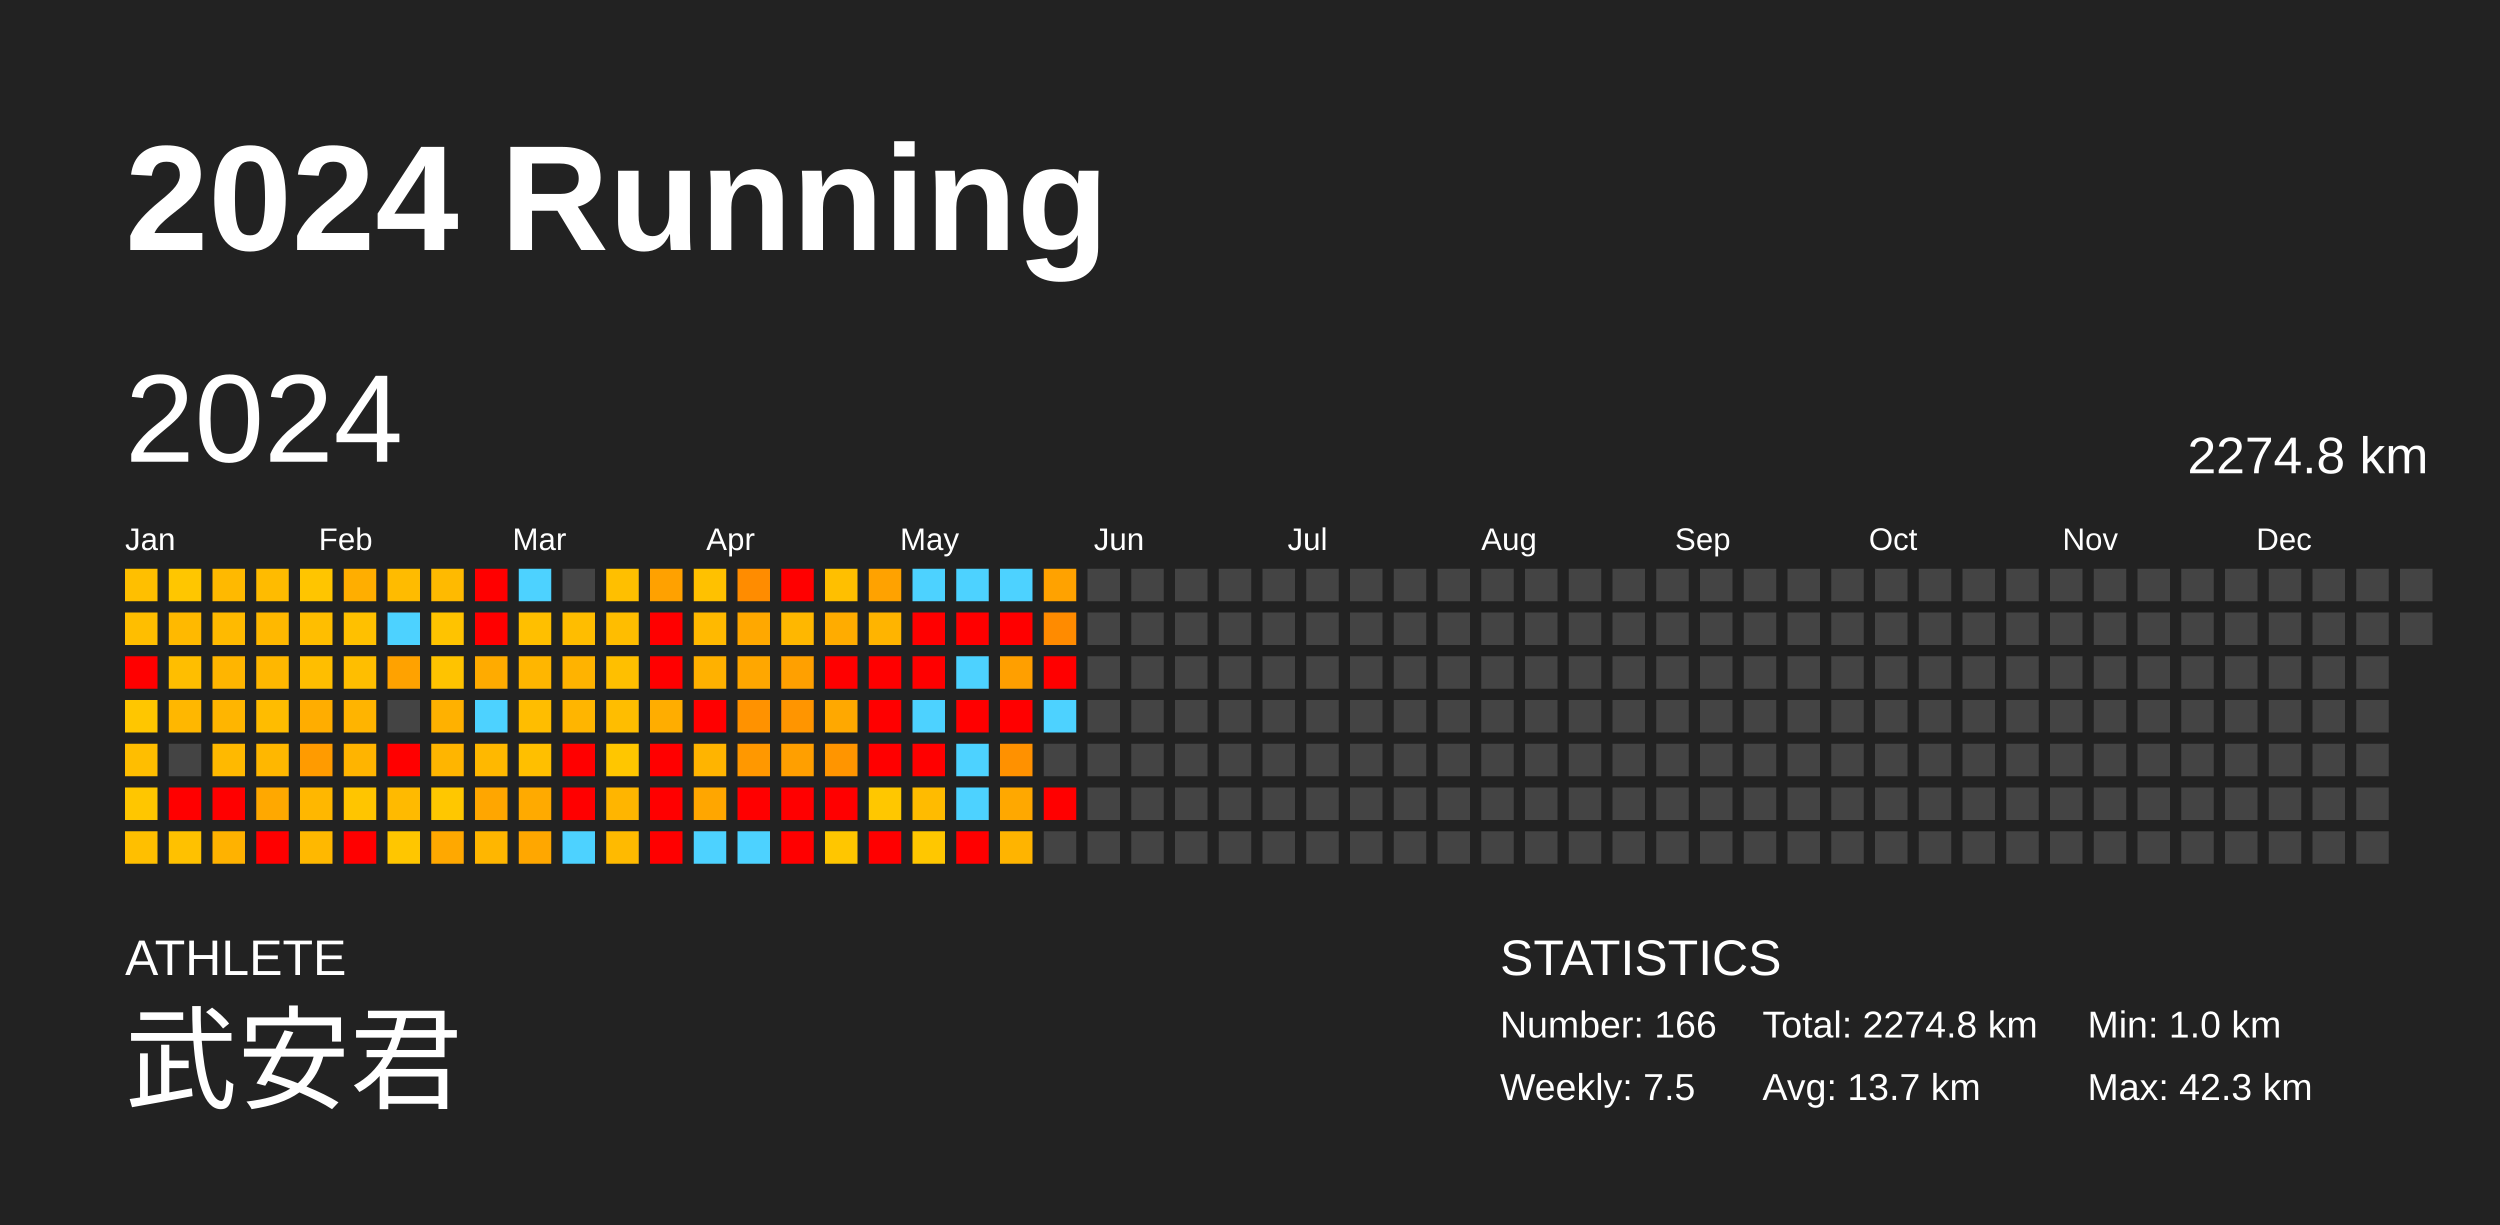
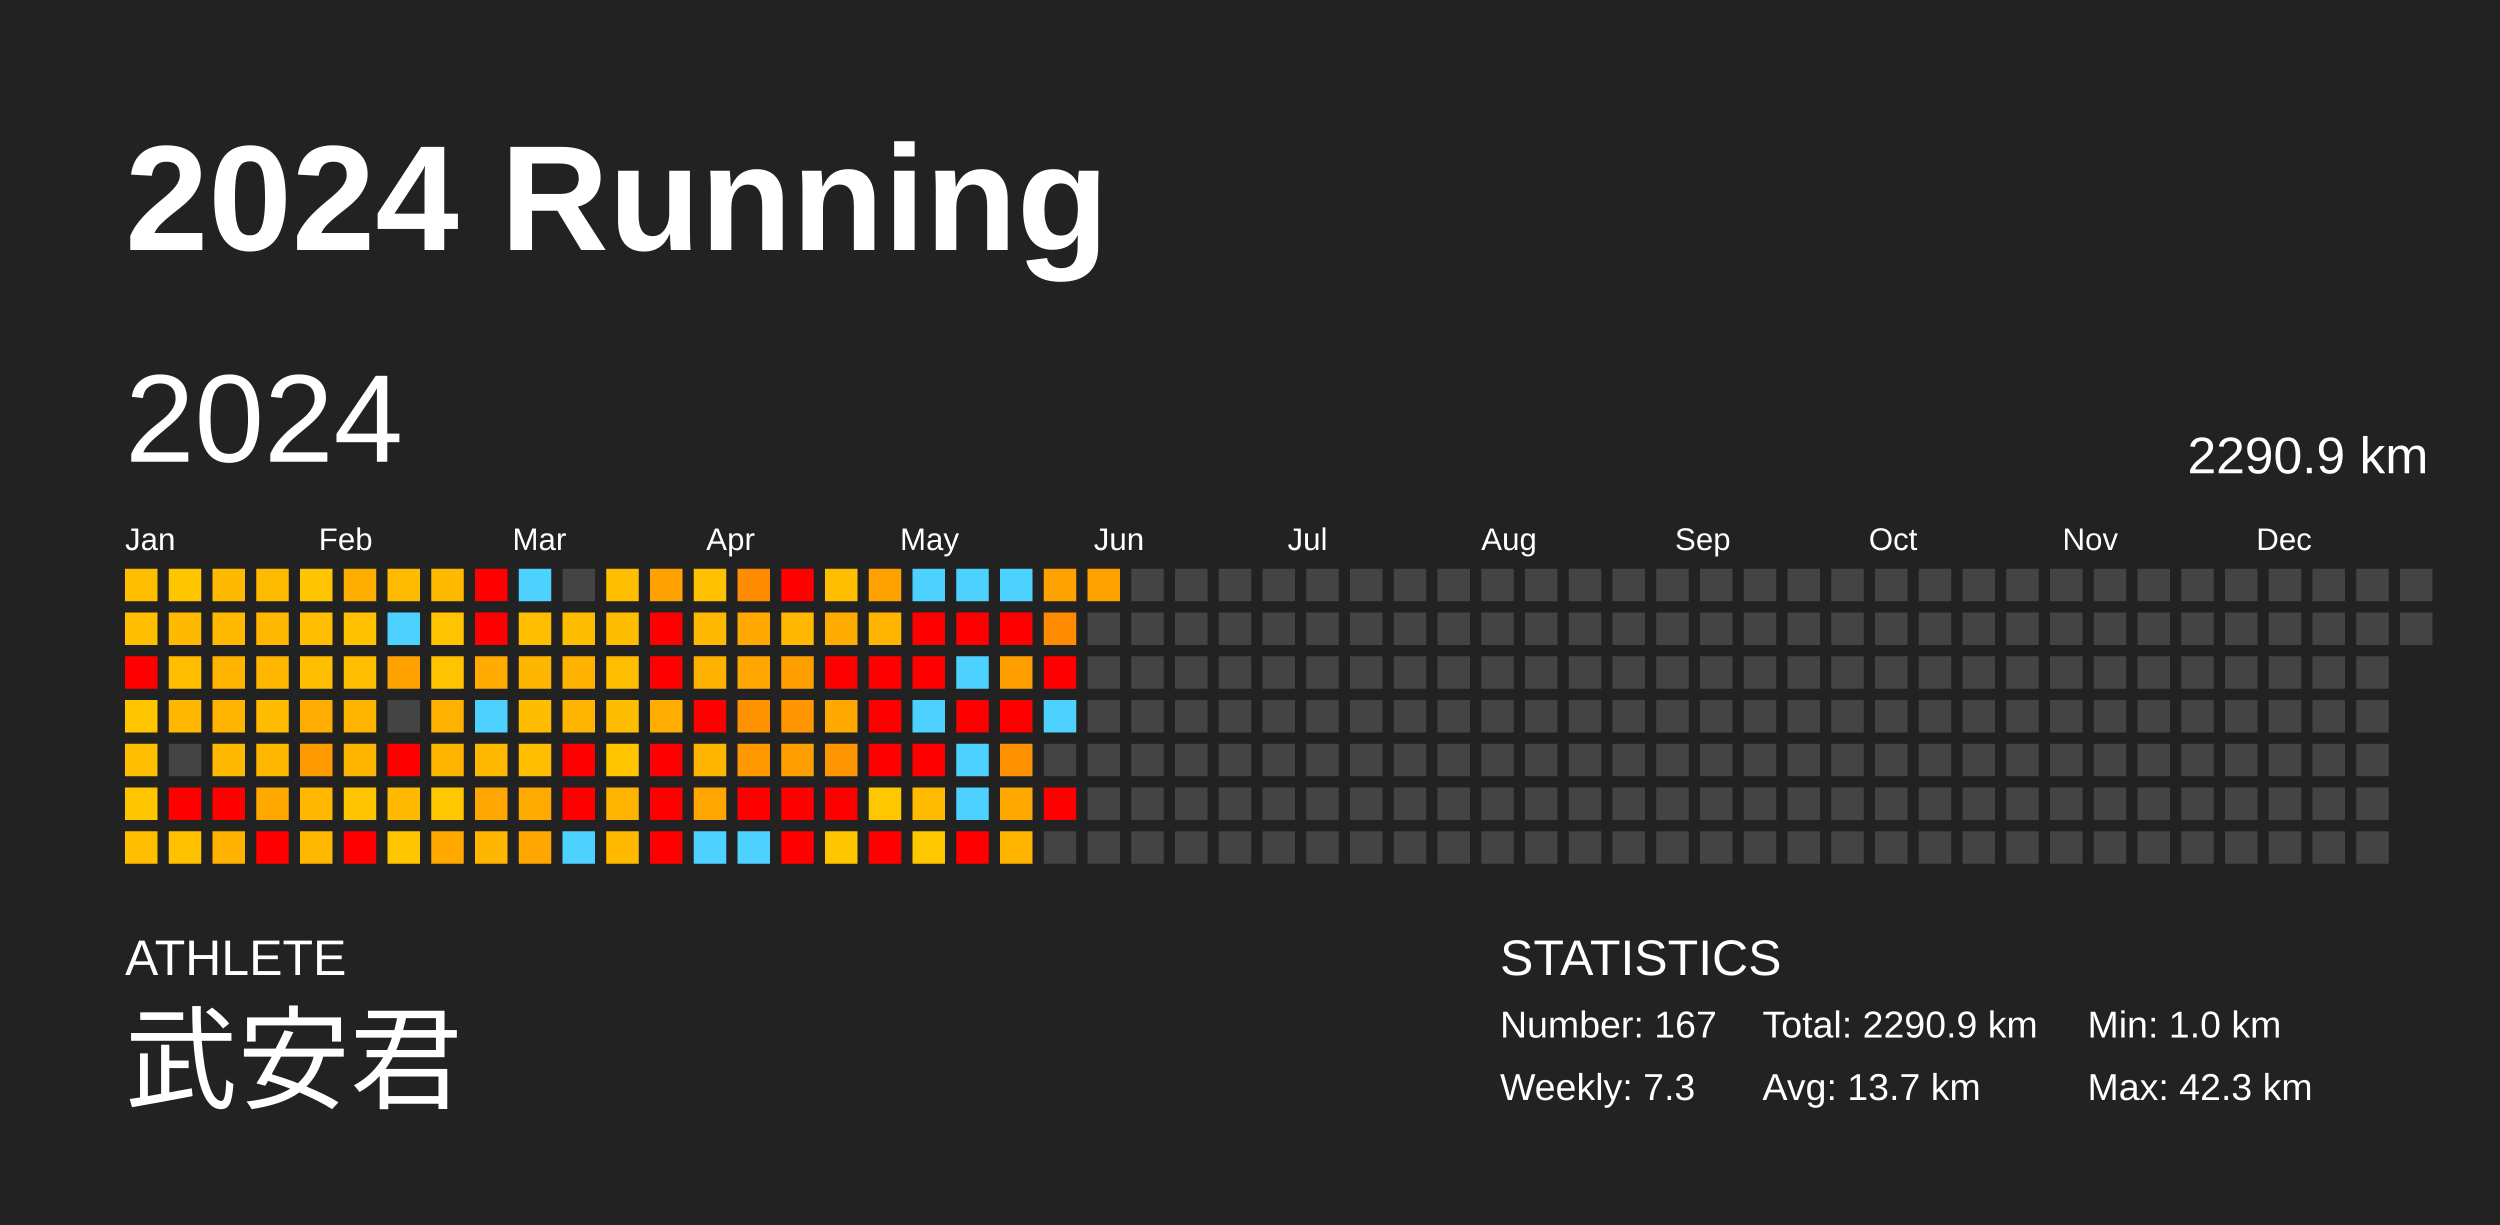
<svg xmlns="http://www.w3.org/2000/svg" baseProfile="full" height="98mm" version="1.1" viewBox="0,0,200,98" width="200mm">
  <defs />
  <rect fill="#222222" height="98" width="200" x="0" y="0" />
  <text fill="#FFFFFF" style="font-size:12px; font-family:Arial; font-weight:bold;" x="10" y="20">2024 Running</text>
  <text fill="#FFFFFF" style="font-size:4px; font-family:Arial" x="10" y="78">ATHLETE</text>
  <text fill="#FFFFFF" style="font-size:9px; font-family:Arial" x="10" y="88">武安君</text>
  <text fill="#FFFFFF" style="font-size:4px; font-family:Arial" x="120" y="78">STATISTICS</text>
-   <text fill="#FFFFFF" style="font-size:3px; font-family:Arial" x="120" y="83">Number: 166</text>
-   <text fill="#FFFFFF" style="font-size:3px; font-family:Arial" x="120" y="88">Weekly: 7.5</text>
-   <text fill="#FFFFFF" style="font-size:3px; font-family:Arial" x="141" y="83">Total: 2274.8 km</text>
+   <text fill="#FFFFFF" style="font-size:3px; font-family:Arial" x="120" y="83">Number: 167</text>
+   <text fill="#FFFFFF" style="font-size:3px; font-family:Arial" x="120" y="88">Weekly: 7.3</text>
+   <text fill="#FFFFFF" style="font-size:3px; font-family:Arial" x="141" y="83">Total: 2290.9 km</text>
  <text fill="#FFFFFF" style="font-size:3px; font-family:Arial" x="141" y="88">Avg: 13.7 km</text>
  <text fill="#FFFFFF" style="font-size:3px; font-family:Arial" x="167" y="83">Min: 1.0 km</text>
  <text fill="#FFFFFF" style="font-size:3px; font-family:Arial" x="167" y="88">Max: 42.3 km</text>
  <text dominant-baseline="hanging" fill="#FFFFFF" style="font-size:10.0px; font-family:Arial;" x="10" y="30">2024</text>
-   <text dominant-baseline="hanging" fill="#FFFFFF" style="font-size:4.125px; font-family:Arial;" x="175" y="35">2274.8 km</text>
+   <text dominant-baseline="hanging" fill="#FFFFFF" style="font-size:4.125px; font-family:Arial;" x="175" y="35">2290.9 km</text>
  <text fill="#FFFFFF" style="font-size:2.5px; font-family:Arial" x="10.0" y="44">Jan</text>
  <text fill="#FFFFFF" style="font-size:2.5px; font-family:Arial" x="25.5" y="44">Feb</text>
  <text fill="#FFFFFF" style="font-size:2.5px; font-family:Arial" x="41.0" y="44">Mar</text>
  <text fill="#FFFFFF" style="font-size:2.5px; font-family:Arial" x="56.5" y="44">Apr</text>
  <text fill="#FFFFFF" style="font-size:2.5px; font-family:Arial" x="72.0" y="44">May</text>
  <text fill="#FFFFFF" style="font-size:2.5px; font-family:Arial" x="87.5" y="44">Jun</text>
  <text fill="#FFFFFF" style="font-size:2.5px; font-family:Arial" x="103.0" y="44">Jul</text>
  <text fill="#FFFFFF" style="font-size:2.5px; font-family:Arial" x="118.5" y="44">Aug</text>
  <text fill="#FFFFFF" style="font-size:2.5px; font-family:Arial" x="134.0" y="44">Sep</text>
  <text fill="#FFFFFF" style="font-size:2.5px; font-family:Arial" x="149.5" y="44">Oct</text>
  <text fill="#FFFFFF" style="font-size:2.5px; font-family:Arial" x="165.0" y="44">Nov</text>
  <text fill="#FFFFFF" style="font-size:2.5px; font-family:Arial" x="180.5" y="44">Dec</text>
  <rect fill="#ffbf00" height="2.6" width="2.6" x="10.0" y="45.5" />
  <rect fill="#ffbe00" height="2.6" width="2.6" x="10.0" y="49.0" />
  <rect fill="red" height="2.6" width="2.6" x="10.0" y="52.5" />
  <rect fill="#ffc600" height="2.6" width="2.6" x="10.0" y="56.0" />
  <rect fill="#ffbe00" height="2.6" width="2.6" x="10.0" y="59.5" />
  <rect fill="#ffc600" height="2.6" width="2.6" x="10.0" y="63.0" />
  <rect fill="#ffbf00" height="2.6" width="2.6" x="10.0" y="66.5" />
  <rect fill="#ffc600" height="2.6" width="2.6" x="13.5" y="45.5" />
  <rect fill="#ffb900" height="2.6" width="2.6" x="13.5" y="49.0" />
  <rect fill="#ffbe00" height="2.6" width="2.6" x="13.5" y="52.5" />
  <rect fill="#ffb700" height="2.6" width="2.6" x="13.5" y="56.0" />
  <rect fill="#444444" height="2.6" width="2.6" x="13.5" y="59.5" />
  <rect fill="red" height="2.6" width="2.6" x="13.5" y="63.0" />
  <rect fill="#ffc100" height="2.6" width="2.6" x="13.5" y="66.5" />
  <rect fill="#ffb900" height="2.6" width="2.6" x="17.0" y="45.5" />
  <rect fill="#ffba00" height="2.6" width="2.6" x="17.0" y="49.0" />
  <rect fill="#ffb500" height="2.6" width="2.6" x="17.0" y="52.5" />
  <rect fill="#ffb500" height="2.6" width="2.6" x="17.0" y="56.0" />
  <rect fill="#ffb900" height="2.6" width="2.6" x="17.0" y="59.5" />
  <rect fill="red" height="2.6" width="2.6" x="17.0" y="63.0" />
  <rect fill="#ffb200" height="2.6" width="2.6" x="17.0" y="66.5" />
  <rect fill="#ffbb00" height="2.6" width="2.6" x="20.5" y="45.5" />
  <rect fill="#ffb800" height="2.6" width="2.6" x="20.5" y="49.0" />
  <rect fill="#ffb700" height="2.6" width="2.6" x="20.5" y="52.5" />
  <rect fill="#ffbc00" height="2.6" width="2.6" x="20.5" y="56.0" />
  <rect fill="#ffb700" height="2.6" width="2.6" x="20.5" y="59.5" />
  <rect fill="#ffa800" height="2.6" width="2.6" x="20.5" y="63.0" />
  <rect fill="red" height="2.6" width="2.6" x="20.5" y="66.5" />
  <rect fill="#ffc500" height="2.6" width="2.6" x="24.0" y="45.5" />
  <rect fill="#ffbe00" height="2.6" width="2.6" x="24.0" y="49.0" />
  <rect fill="#ffbe00" height="2.6" width="2.6" x="24.0" y="52.5" />
  <rect fill="#ffad00" height="2.6" width="2.6" x="24.0" y="56.0" />
  <rect fill="#ff9b00" height="2.6" width="2.6" x="24.0" y="59.5" />
  <rect fill="#ffb700" height="2.6" width="2.6" x="24.0" y="63.0" />
  <rect fill="#ffb800" height="2.6" width="2.6" x="24.0" y="66.5" />
  <rect fill="#ffae00" height="2.6" width="2.6" x="27.5" y="45.5" />
  <rect fill="#ffc000" height="2.6" width="2.6" x="27.5" y="49.0" />
  <rect fill="#ffbe00" height="2.6" width="2.6" x="27.5" y="52.5" />
  <rect fill="#ffb400" height="2.6" width="2.6" x="27.5" y="56.0" />
  <rect fill="#ffb400" height="2.6" width="2.6" x="27.5" y="59.5" />
  <rect fill="#ffc500" height="2.6" width="2.6" x="27.5" y="63.0" />
  <rect fill="red" height="2.6" width="2.6" x="27.5" y="66.5" />
  <rect fill="#ffbb00" height="2.6" width="2.6" x="31.0" y="45.5" />
  <rect fill="#4dd2ff" height="2.6" width="2.6" x="31.0" y="49.0" />
  <rect fill="#ffa200" height="2.6" width="2.6" x="31.0" y="52.5" />
  <rect fill="#444444" height="2.6" width="2.6" x="31.0" y="56.0" />
  <rect fill="red" height="2.6" width="2.6" x="31.0" y="59.5" />
  <rect fill="#ffba00" height="2.6" width="2.6" x="31.0" y="63.0" />
  <rect fill="#ffc600" height="2.6" width="2.6" x="31.0" y="66.5" />
  <rect fill="#ffba00" height="2.6" width="2.6" x="34.5" y="45.5" />
  <rect fill="#ffc300" height="2.6" width="2.6" x="34.5" y="49.0" />
  <rect fill="#ffc300" height="2.6" width="2.6" x="34.5" y="52.5" />
  <rect fill="#ffb100" height="2.6" width="2.6" x="34.5" y="56.0" />
  <rect fill="#ffb500" height="2.6" width="2.6" x="34.5" y="59.5" />
  <rect fill="#ffc700" height="2.6" width="2.6" x="34.5" y="63.0" />
  <rect fill="#ffa800" height="2.6" width="2.6" x="34.5" y="66.5" />
  <rect fill="red" height="2.6" width="2.6" x="38.0" y="45.5" />
  <rect fill="red" height="2.6" width="2.6" x="38.0" y="49.0" />
  <rect fill="#ffab00" height="2.6" width="2.6" x="38.0" y="52.5" />
  <rect fill="#4dd2ff" height="2.6" width="2.6" x="38.0" y="56.0" />
  <rect fill="#ffb800" height="2.6" width="2.6" x="38.0" y="59.5" />
  <rect fill="#ffa600" height="2.6" width="2.6" x="38.0" y="63.0" />
  <rect fill="#ffb600" height="2.6" width="2.6" x="38.0" y="66.5" />
  <rect fill="#4dd2ff" height="2.6" width="2.6" x="41.5" y="45.5" />
  <rect fill="#ffbf00" height="2.6" width="2.6" x="41.5" y="49.0" />
  <rect fill="#ffb600" height="2.6" width="2.6" x="41.5" y="52.5" />
  <rect fill="#ffbd00" height="2.6" width="2.6" x="41.5" y="56.0" />
  <rect fill="#ffbf00" height="2.6" width="2.6" x="41.5" y="59.5" />
  <rect fill="#ffaa00" height="2.6" width="2.6" x="41.5" y="63.0" />
  <rect fill="#ffa700" height="2.6" width="2.6" x="41.5" y="66.5" />
  <rect fill="#444444" height="2.6" width="2.6" x="45.0" y="45.5" />
  <rect fill="#ffbd00" height="2.6" width="2.6" x="45.0" y="49.0" />
  <rect fill="#ffb300" height="2.6" width="2.6" x="45.0" y="52.5" />
  <rect fill="#ffb500" height="2.6" width="2.6" x="45.0" y="56.0" />
  <rect fill="red" height="2.6" width="2.6" x="45.0" y="59.5" />
  <rect fill="red" height="2.6" width="2.6" x="45.0" y="63.0" />
  <rect fill="#4dd2ff" height="2.6" width="2.6" x="45.0" y="66.5" />
  <rect fill="#ffbf00" height="2.6" width="2.6" x="48.5" y="45.5" />
  <rect fill="#ffbd00" height="2.6" width="2.6" x="48.5" y="49.0" />
  <rect fill="#ffbf00" height="2.6" width="2.6" x="48.5" y="52.5" />
  <rect fill="#ffbd00" height="2.6" width="2.6" x="48.5" y="56.0" />
  <rect fill="#ffc600" height="2.6" width="2.6" x="48.5" y="59.5" />
  <rect fill="#ffb500" height="2.6" width="2.6" x="48.5" y="63.0" />
  <rect fill="#ffba00" height="2.6" width="2.6" x="48.5" y="66.5" />
  <rect fill="#ffa100" height="2.6" width="2.6" x="52.0" y="45.5" />
  <rect fill="red" height="2.6" width="2.6" x="52.0" y="49.0" />
  <rect fill="red" height="2.6" width="2.6" x="52.0" y="52.5" />
  <rect fill="#ffad00" height="2.6" width="2.6" x="52.0" y="56.0" />
  <rect fill="red" height="2.6" width="2.6" x="52.0" y="59.5" />
  <rect fill="red" height="2.6" width="2.6" x="52.0" y="63.0" />
  <rect fill="red" height="2.6" width="2.6" x="52.0" y="66.5" />
  <rect fill="#ffc100" height="2.6" width="2.6" x="55.5" y="45.5" />
  <rect fill="#ffb900" height="2.6" width="2.6" x="55.5" y="49.0" />
  <rect fill="#ffb100" height="2.6" width="2.6" x="55.5" y="52.5" />
  <rect fill="red" height="2.6" width="2.6" x="55.5" y="56.0" />
  <rect fill="#ffb400" height="2.6" width="2.6" x="55.5" y="59.5" />
  <rect fill="#ffa600" height="2.6" width="2.6" x="55.5" y="63.0" />
  <rect fill="#4dd2ff" height="2.6" width="2.6" x="55.5" y="66.5" />
  <rect fill="#ff8c00" height="2.6" width="2.6" x="59.0" y="45.5" />
  <rect fill="#ffa800" height="2.6" width="2.6" x="59.0" y="49.0" />
  <rect fill="#ffa700" height="2.6" width="2.6" x="59.0" y="52.5" />
  <rect fill="#ff9200" height="2.6" width="2.6" x="59.0" y="56.0" />
  <rect fill="#ff9800" height="2.6" width="2.6" x="59.0" y="59.5" />
  <rect fill="red" height="2.6" width="2.6" x="59.0" y="63.0" />
  <rect fill="#4dd2ff" height="2.6" width="2.6" x="59.0" y="66.5" />
  <rect fill="red" height="2.6" width="2.6" x="62.5" y="45.5" />
  <rect fill="#ffb700" height="2.6" width="2.6" x="62.5" y="49.0" />
  <rect fill="#ffa000" height="2.6" width="2.6" x="62.5" y="52.5" />
  <rect fill="#ff9500" height="2.6" width="2.6" x="62.5" y="56.0" />
  <rect fill="#ff9f00" height="2.6" width="2.6" x="62.5" y="59.5" />
  <rect fill="red" height="2.6" width="2.6" x="62.5" y="63.0" />
  <rect fill="red" height="2.6" width="2.6" x="62.5" y="66.5" />
  <rect fill="#ffbf00" height="2.6" width="2.6" x="66.0" y="45.5" />
  <rect fill="#ffac00" height="2.6" width="2.6" x="66.0" y="49.0" />
  <rect fill="red" height="2.6" width="2.6" x="66.0" y="52.5" />
  <rect fill="#ffa800" height="2.6" width="2.6" x="66.0" y="56.0" />
  <rect fill="#ff9500" height="2.6" width="2.6" x="66.0" y="59.5" />
  <rect fill="red" height="2.6" width="2.6" x="66.0" y="63.0" />
  <rect fill="#ffc600" height="2.6" width="2.6" x="66.0" y="66.5" />
  <rect fill="#ffa200" height="2.6" width="2.6" x="69.5" y="45.5" />
  <rect fill="#ffb400" height="2.6" width="2.6" x="69.5" y="49.0" />
  <rect fill="red" height="2.6" width="2.6" x="69.5" y="52.5" />
  <rect fill="red" height="2.6" width="2.6" x="69.5" y="56.0" />
  <rect fill="red" height="2.6" width="2.6" x="69.5" y="59.5" />
  <rect fill="#ffc700" height="2.6" width="2.6" x="69.5" y="63.0" />
  <rect fill="red" height="2.6" width="2.6" x="69.5" y="66.5" />
  <rect fill="#4dd2ff" height="2.6" width="2.6" x="73.0" y="45.5" />
  <rect fill="red" height="2.6" width="2.6" x="73.0" y="49.0" />
  <rect fill="red" height="2.6" width="2.6" x="73.0" y="52.5" />
  <rect fill="#4dd2ff" height="2.6" width="2.6" x="73.0" y="56.0" />
  <rect fill="red" height="2.6" width="2.6" x="73.0" y="59.5" />
  <rect fill="#ffbb00" height="2.6" width="2.6" x="73.0" y="63.0" />
  <rect fill="#ffc700" height="2.6" width="2.6" x="73.0" y="66.5" />
  <rect fill="#4dd2ff" height="2.6" width="2.6" x="76.5" y="45.5" />
  <rect fill="red" height="2.6" width="2.6" x="76.5" y="49.0" />
  <rect fill="#4dd2ff" height="2.6" width="2.6" x="76.5" y="52.5" />
  <rect fill="red" height="2.6" width="2.6" x="76.5" y="56.0" />
  <rect fill="#4dd2ff" height="2.6" width="2.6" x="76.5" y="59.5" />
  <rect fill="#4dd2ff" height="2.6" width="2.6" x="76.5" y="63.0" />
  <rect fill="red" height="2.6" width="2.6" x="76.5" y="66.5" />
  <rect fill="#4dd2ff" height="2.6" width="2.6" x="80.0" y="45.5" />
  <rect fill="red" height="2.6" width="2.6" x="80.0" y="49.0" />
  <rect fill="#ff9f00" height="2.6" width="2.6" x="80.0" y="52.5" />
  <rect fill="red" height="2.6" width="2.6" x="80.0" y="56.0" />
  <rect fill="#ff9100" height="2.6" width="2.6" x="80.0" y="59.5" />
  <rect fill="#ffa800" height="2.6" width="2.6" x="80.0" y="63.0" />
  <rect fill="#ffb400" height="2.6" width="2.6" x="80.0" y="66.5" />
  <rect fill="#ffa200" height="2.6" width="2.6" x="83.5" y="45.5" />
  <rect fill="#ff8b00" height="2.6" width="2.6" x="83.5" y="49.0" />
  <rect fill="red" height="2.6" width="2.6" x="83.5" y="52.5" />
  <rect fill="#4dd2ff" height="2.6" width="2.6" x="83.5" y="56.0" />
  <rect fill="#444444" height="2.6" width="2.6" x="83.5" y="59.5" />
  <rect fill="red" height="2.6" width="2.6" x="83.5" y="63.0" />
  <rect fill="#444444" height="2.6" width="2.6" x="83.5" y="66.5" />
-   <rect fill="#444444" height="2.6" width="2.6" x="87.0" y="45.5" />
+   <rect fill="#ffa200" height="2.6" width="2.6" x="87.0" y="45.5" />
  <rect fill="#444444" height="2.6" width="2.6" x="87.0" y="49.0" />
  <rect fill="#444444" height="2.6" width="2.6" x="87.0" y="52.5" />
  <rect fill="#444444" height="2.6" width="2.6" x="87.0" y="56.0" />
  <rect fill="#444444" height="2.6" width="2.6" x="87.0" y="59.5" />
  <rect fill="#444444" height="2.6" width="2.6" x="87.0" y="63.0" />
  <rect fill="#444444" height="2.6" width="2.6" x="87.0" y="66.5" />
  <rect fill="#444444" height="2.6" width="2.6" x="90.5" y="45.5" />
  <rect fill="#444444" height="2.6" width="2.6" x="90.5" y="49.0" />
  <rect fill="#444444" height="2.6" width="2.6" x="90.5" y="52.5" />
  <rect fill="#444444" height="2.6" width="2.6" x="90.5" y="56.0" />
  <rect fill="#444444" height="2.6" width="2.6" x="90.5" y="59.5" />
  <rect fill="#444444" height="2.6" width="2.6" x="90.5" y="63.0" />
  <rect fill="#444444" height="2.6" width="2.6" x="90.5" y="66.5" />
  <rect fill="#444444" height="2.6" width="2.6" x="94.0" y="45.5" />
  <rect fill="#444444" height="2.6" width="2.6" x="94.0" y="49.0" />
  <rect fill="#444444" height="2.6" width="2.6" x="94.0" y="52.5" />
  <rect fill="#444444" height="2.6" width="2.6" x="94.0" y="56.0" />
  <rect fill="#444444" height="2.6" width="2.6" x="94.0" y="59.5" />
  <rect fill="#444444" height="2.6" width="2.6" x="94.0" y="63.0" />
  <rect fill="#444444" height="2.6" width="2.6" x="94.0" y="66.5" />
  <rect fill="#444444" height="2.6" width="2.6" x="97.5" y="45.5" />
  <rect fill="#444444" height="2.6" width="2.6" x="97.5" y="49.0" />
  <rect fill="#444444" height="2.6" width="2.6" x="97.5" y="52.5" />
  <rect fill="#444444" height="2.6" width="2.6" x="97.5" y="56.0" />
  <rect fill="#444444" height="2.6" width="2.6" x="97.5" y="59.5" />
  <rect fill="#444444" height="2.6" width="2.6" x="97.5" y="63.0" />
  <rect fill="#444444" height="2.6" width="2.6" x="97.5" y="66.5" />
  <rect fill="#444444" height="2.6" width="2.6" x="101.0" y="45.5" />
  <rect fill="#444444" height="2.6" width="2.6" x="101.0" y="49.0" />
  <rect fill="#444444" height="2.6" width="2.6" x="101.0" y="52.5" />
  <rect fill="#444444" height="2.6" width="2.6" x="101.0" y="56.0" />
  <rect fill="#444444" height="2.6" width="2.6" x="101.0" y="59.5" />
  <rect fill="#444444" height="2.6" width="2.6" x="101.0" y="63.0" />
  <rect fill="#444444" height="2.6" width="2.6" x="101.0" y="66.5" />
  <rect fill="#444444" height="2.6" width="2.6" x="104.5" y="45.5" />
  <rect fill="#444444" height="2.6" width="2.6" x="104.5" y="49.0" />
  <rect fill="#444444" height="2.6" width="2.6" x="104.5" y="52.5" />
  <rect fill="#444444" height="2.6" width="2.6" x="104.5" y="56.0" />
  <rect fill="#444444" height="2.6" width="2.6" x="104.5" y="59.5" />
  <rect fill="#444444" height="2.6" width="2.6" x="104.5" y="63.0" />
  <rect fill="#444444" height="2.6" width="2.6" x="104.5" y="66.5" />
  <rect fill="#444444" height="2.6" width="2.6" x="108.0" y="45.5" />
  <rect fill="#444444" height="2.6" width="2.6" x="108.0" y="49.0" />
  <rect fill="#444444" height="2.6" width="2.6" x="108.0" y="52.5" />
  <rect fill="#444444" height="2.6" width="2.6" x="108.0" y="56.0" />
  <rect fill="#444444" height="2.6" width="2.6" x="108.0" y="59.5" />
  <rect fill="#444444" height="2.6" width="2.6" x="108.0" y="63.0" />
  <rect fill="#444444" height="2.6" width="2.6" x="108.0" y="66.5" />
  <rect fill="#444444" height="2.6" width="2.6" x="111.5" y="45.5" />
  <rect fill="#444444" height="2.6" width="2.6" x="111.5" y="49.0" />
  <rect fill="#444444" height="2.6" width="2.6" x="111.5" y="52.5" />
  <rect fill="#444444" height="2.6" width="2.6" x="111.5" y="56.0" />
  <rect fill="#444444" height="2.6" width="2.6" x="111.5" y="59.5" />
  <rect fill="#444444" height="2.6" width="2.6" x="111.5" y="63.0" />
  <rect fill="#444444" height="2.6" width="2.6" x="111.5" y="66.5" />
  <rect fill="#444444" height="2.6" width="2.6" x="115.0" y="45.5" />
  <rect fill="#444444" height="2.6" width="2.6" x="115.0" y="49.0" />
  <rect fill="#444444" height="2.6" width="2.6" x="115.0" y="52.5" />
  <rect fill="#444444" height="2.6" width="2.6" x="115.0" y="56.0" />
  <rect fill="#444444" height="2.6" width="2.6" x="115.0" y="59.5" />
  <rect fill="#444444" height="2.6" width="2.6" x="115.0" y="63.0" />
  <rect fill="#444444" height="2.6" width="2.6" x="115.0" y="66.5" />
  <rect fill="#444444" height="2.6" width="2.6" x="118.5" y="45.5" />
  <rect fill="#444444" height="2.6" width="2.6" x="118.5" y="49.0" />
  <rect fill="#444444" height="2.6" width="2.6" x="118.5" y="52.5" />
  <rect fill="#444444" height="2.6" width="2.6" x="118.5" y="56.0" />
  <rect fill="#444444" height="2.6" width="2.6" x="118.5" y="59.5" />
  <rect fill="#444444" height="2.6" width="2.6" x="118.5" y="63.0" />
  <rect fill="#444444" height="2.6" width="2.6" x="118.5" y="66.5" />
  <rect fill="#444444" height="2.6" width="2.6" x="122.0" y="45.5" />
  <rect fill="#444444" height="2.6" width="2.6" x="122.0" y="49.0" />
  <rect fill="#444444" height="2.6" width="2.6" x="122.0" y="52.5" />
  <rect fill="#444444" height="2.6" width="2.6" x="122.0" y="56.0" />
  <rect fill="#444444" height="2.6" width="2.6" x="122.0" y="59.5" />
  <rect fill="#444444" height="2.6" width="2.6" x="122.0" y="63.0" />
  <rect fill="#444444" height="2.6" width="2.6" x="122.0" y="66.5" />
  <rect fill="#444444" height="2.6" width="2.6" x="125.5" y="45.5" />
  <rect fill="#444444" height="2.6" width="2.6" x="125.5" y="49.0" />
  <rect fill="#444444" height="2.6" width="2.6" x="125.5" y="52.5" />
  <rect fill="#444444" height="2.6" width="2.6" x="125.5" y="56.0" />
  <rect fill="#444444" height="2.6" width="2.6" x="125.5" y="59.5" />
  <rect fill="#444444" height="2.6" width="2.6" x="125.5" y="63.0" />
  <rect fill="#444444" height="2.6" width="2.6" x="125.5" y="66.5" />
  <rect fill="#444444" height="2.6" width="2.6" x="129.0" y="45.5" />
  <rect fill="#444444" height="2.6" width="2.6" x="129.0" y="49.0" />
  <rect fill="#444444" height="2.6" width="2.6" x="129.0" y="52.5" />
  <rect fill="#444444" height="2.6" width="2.6" x="129.0" y="56.0" />
  <rect fill="#444444" height="2.6" width="2.6" x="129.0" y="59.5" />
  <rect fill="#444444" height="2.6" width="2.6" x="129.0" y="63.0" />
  <rect fill="#444444" height="2.6" width="2.6" x="129.0" y="66.5" />
  <rect fill="#444444" height="2.6" width="2.6" x="132.5" y="45.5" />
  <rect fill="#444444" height="2.6" width="2.6" x="132.5" y="49.0" />
  <rect fill="#444444" height="2.6" width="2.6" x="132.5" y="52.5" />
  <rect fill="#444444" height="2.6" width="2.6" x="132.5" y="56.0" />
  <rect fill="#444444" height="2.6" width="2.6" x="132.5" y="59.5" />
  <rect fill="#444444" height="2.6" width="2.6" x="132.5" y="63.0" />
  <rect fill="#444444" height="2.6" width="2.6" x="132.5" y="66.5" />
  <rect fill="#444444" height="2.6" width="2.6" x="136.0" y="45.5" />
  <rect fill="#444444" height="2.6" width="2.6" x="136.0" y="49.0" />
  <rect fill="#444444" height="2.6" width="2.6" x="136.0" y="52.5" />
  <rect fill="#444444" height="2.6" width="2.6" x="136.0" y="56.0" />
  <rect fill="#444444" height="2.6" width="2.6" x="136.0" y="59.5" />
  <rect fill="#444444" height="2.6" width="2.6" x="136.0" y="63.0" />
  <rect fill="#444444" height="2.6" width="2.6" x="136.0" y="66.5" />
  <rect fill="#444444" height="2.6" width="2.6" x="139.5" y="45.5" />
  <rect fill="#444444" height="2.6" width="2.6" x="139.5" y="49.0" />
  <rect fill="#444444" height="2.6" width="2.6" x="139.5" y="52.5" />
  <rect fill="#444444" height="2.6" width="2.6" x="139.5" y="56.0" />
  <rect fill="#444444" height="2.6" width="2.6" x="139.5" y="59.5" />
  <rect fill="#444444" height="2.6" width="2.6" x="139.5" y="63.0" />
  <rect fill="#444444" height="2.6" width="2.6" x="139.5" y="66.5" />
  <rect fill="#444444" height="2.6" width="2.6" x="143.0" y="45.5" />
  <rect fill="#444444" height="2.6" width="2.6" x="143.0" y="49.0" />
  <rect fill="#444444" height="2.6" width="2.6" x="143.0" y="52.5" />
  <rect fill="#444444" height="2.6" width="2.6" x="143.0" y="56.0" />
  <rect fill="#444444" height="2.6" width="2.6" x="143.0" y="59.5" />
  <rect fill="#444444" height="2.6" width="2.6" x="143.0" y="63.0" />
  <rect fill="#444444" height="2.6" width="2.6" x="143.0" y="66.5" />
  <rect fill="#444444" height="2.6" width="2.6" x="146.5" y="45.5" />
  <rect fill="#444444" height="2.6" width="2.6" x="146.5" y="49.0" />
  <rect fill="#444444" height="2.6" width="2.6" x="146.5" y="52.5" />
  <rect fill="#444444" height="2.6" width="2.6" x="146.5" y="56.0" />
  <rect fill="#444444" height="2.6" width="2.6" x="146.5" y="59.5" />
  <rect fill="#444444" height="2.6" width="2.6" x="146.5" y="63.0" />
  <rect fill="#444444" height="2.6" width="2.6" x="146.5" y="66.5" />
  <rect fill="#444444" height="2.6" width="2.6" x="150.0" y="45.5" />
  <rect fill="#444444" height="2.6" width="2.6" x="150.0" y="49.0" />
  <rect fill="#444444" height="2.6" width="2.6" x="150.0" y="52.5" />
  <rect fill="#444444" height="2.6" width="2.6" x="150.0" y="56.0" />
  <rect fill="#444444" height="2.6" width="2.6" x="150.0" y="59.5" />
  <rect fill="#444444" height="2.6" width="2.6" x="150.0" y="63.0" />
  <rect fill="#444444" height="2.6" width="2.6" x="150.0" y="66.5" />
  <rect fill="#444444" height="2.6" width="2.6" x="153.5" y="45.5" />
  <rect fill="#444444" height="2.6" width="2.6" x="153.5" y="49.0" />
  <rect fill="#444444" height="2.6" width="2.6" x="153.5" y="52.5" />
  <rect fill="#444444" height="2.6" width="2.6" x="153.5" y="56.0" />
  <rect fill="#444444" height="2.6" width="2.6" x="153.5" y="59.5" />
  <rect fill="#444444" height="2.6" width="2.6" x="153.5" y="63.0" />
  <rect fill="#444444" height="2.6" width="2.6" x="153.5" y="66.5" />
  <rect fill="#444444" height="2.6" width="2.6" x="157.0" y="45.5" />
  <rect fill="#444444" height="2.6" width="2.6" x="157.0" y="49.0" />
  <rect fill="#444444" height="2.6" width="2.6" x="157.0" y="52.5" />
  <rect fill="#444444" height="2.6" width="2.6" x="157.0" y="56.0" />
  <rect fill="#444444" height="2.6" width="2.6" x="157.0" y="59.5" />
  <rect fill="#444444" height="2.6" width="2.6" x="157.0" y="63.0" />
  <rect fill="#444444" height="2.6" width="2.6" x="157.0" y="66.5" />
  <rect fill="#444444" height="2.6" width="2.6" x="160.5" y="45.5" />
  <rect fill="#444444" height="2.6" width="2.6" x="160.5" y="49.0" />
  <rect fill="#444444" height="2.6" width="2.6" x="160.5" y="52.5" />
  <rect fill="#444444" height="2.6" width="2.6" x="160.5" y="56.0" />
  <rect fill="#444444" height="2.6" width="2.6" x="160.5" y="59.5" />
  <rect fill="#444444" height="2.6" width="2.6" x="160.5" y="63.0" />
  <rect fill="#444444" height="2.6" width="2.6" x="160.5" y="66.5" />
  <rect fill="#444444" height="2.6" width="2.6" x="164.0" y="45.5" />
  <rect fill="#444444" height="2.6" width="2.6" x="164.0" y="49.0" />
  <rect fill="#444444" height="2.6" width="2.6" x="164.0" y="52.5" />
  <rect fill="#444444" height="2.6" width="2.6" x="164.0" y="56.0" />
  <rect fill="#444444" height="2.6" width="2.6" x="164.0" y="59.5" />
  <rect fill="#444444" height="2.6" width="2.6" x="164.0" y="63.0" />
  <rect fill="#444444" height="2.6" width="2.6" x="164.0" y="66.5" />
  <rect fill="#444444" height="2.6" width="2.6" x="167.5" y="45.5" />
  <rect fill="#444444" height="2.6" width="2.6" x="167.5" y="49.0" />
  <rect fill="#444444" height="2.6" width="2.6" x="167.5" y="52.5" />
  <rect fill="#444444" height="2.6" width="2.6" x="167.5" y="56.0" />
  <rect fill="#444444" height="2.6" width="2.6" x="167.5" y="59.5" />
  <rect fill="#444444" height="2.6" width="2.6" x="167.5" y="63.0" />
  <rect fill="#444444" height="2.6" width="2.6" x="167.5" y="66.5" />
  <rect fill="#444444" height="2.6" width="2.6" x="171.0" y="45.5" />
  <rect fill="#444444" height="2.6" width="2.6" x="171.0" y="49.0" />
  <rect fill="#444444" height="2.6" width="2.6" x="171.0" y="52.5" />
  <rect fill="#444444" height="2.6" width="2.6" x="171.0" y="56.0" />
  <rect fill="#444444" height="2.6" width="2.6" x="171.0" y="59.5" />
  <rect fill="#444444" height="2.6" width="2.6" x="171.0" y="63.0" />
  <rect fill="#444444" height="2.6" width="2.6" x="171.0" y="66.5" />
  <rect fill="#444444" height="2.6" width="2.6" x="174.5" y="45.5" />
  <rect fill="#444444" height="2.6" width="2.6" x="174.5" y="49.0" />
  <rect fill="#444444" height="2.6" width="2.6" x="174.5" y="52.5" />
  <rect fill="#444444" height="2.6" width="2.6" x="174.5" y="56.0" />
  <rect fill="#444444" height="2.6" width="2.6" x="174.5" y="59.5" />
  <rect fill="#444444" height="2.6" width="2.6" x="174.5" y="63.0" />
  <rect fill="#444444" height="2.6" width="2.6" x="174.5" y="66.5" />
  <rect fill="#444444" height="2.6" width="2.6" x="178.0" y="45.5" />
  <rect fill="#444444" height="2.6" width="2.6" x="178.0" y="49.0" />
  <rect fill="#444444" height="2.6" width="2.6" x="178.0" y="52.5" />
  <rect fill="#444444" height="2.6" width="2.6" x="178.0" y="56.0" />
  <rect fill="#444444" height="2.6" width="2.6" x="178.0" y="59.5" />
  <rect fill="#444444" height="2.6" width="2.6" x="178.0" y="63.0" />
  <rect fill="#444444" height="2.6" width="2.6" x="178.0" y="66.5" />
  <rect fill="#444444" height="2.6" width="2.6" x="181.5" y="45.5" />
  <rect fill="#444444" height="2.6" width="2.6" x="181.5" y="49.0" />
  <rect fill="#444444" height="2.6" width="2.6" x="181.5" y="52.5" />
  <rect fill="#444444" height="2.6" width="2.6" x="181.5" y="56.0" />
  <rect fill="#444444" height="2.6" width="2.6" x="181.5" y="59.5" />
  <rect fill="#444444" height="2.6" width="2.6" x="181.5" y="63.0" />
  <rect fill="#444444" height="2.6" width="2.6" x="181.5" y="66.5" />
  <rect fill="#444444" height="2.6" width="2.6" x="185.0" y="45.5" />
  <rect fill="#444444" height="2.6" width="2.6" x="185.0" y="49.0" />
  <rect fill="#444444" height="2.6" width="2.6" x="185.0" y="52.5" />
  <rect fill="#444444" height="2.6" width="2.6" x="185.0" y="56.0" />
  <rect fill="#444444" height="2.6" width="2.6" x="185.0" y="59.5" />
  <rect fill="#444444" height="2.6" width="2.6" x="185.0" y="63.0" />
  <rect fill="#444444" height="2.6" width="2.6" x="185.0" y="66.5" />
  <rect fill="#444444" height="2.6" width="2.6" x="188.5" y="45.5" />
  <rect fill="#444444" height="2.6" width="2.6" x="188.5" y="49.0" />
  <rect fill="#444444" height="2.6" width="2.6" x="188.5" y="52.5" />
  <rect fill="#444444" height="2.6" width="2.6" x="188.5" y="56.0" />
  <rect fill="#444444" height="2.6" width="2.6" x="188.5" y="59.5" />
  <rect fill="#444444" height="2.6" width="2.6" x="188.5" y="63.0" />
  <rect fill="#444444" height="2.6" width="2.6" x="188.5" y="66.5" />
  <rect fill="#444444" height="2.6" width="2.6" x="192.0" y="45.5" />
  <rect fill="#444444" height="2.6" width="2.6" x="192.0" y="49.0" />
</svg>
